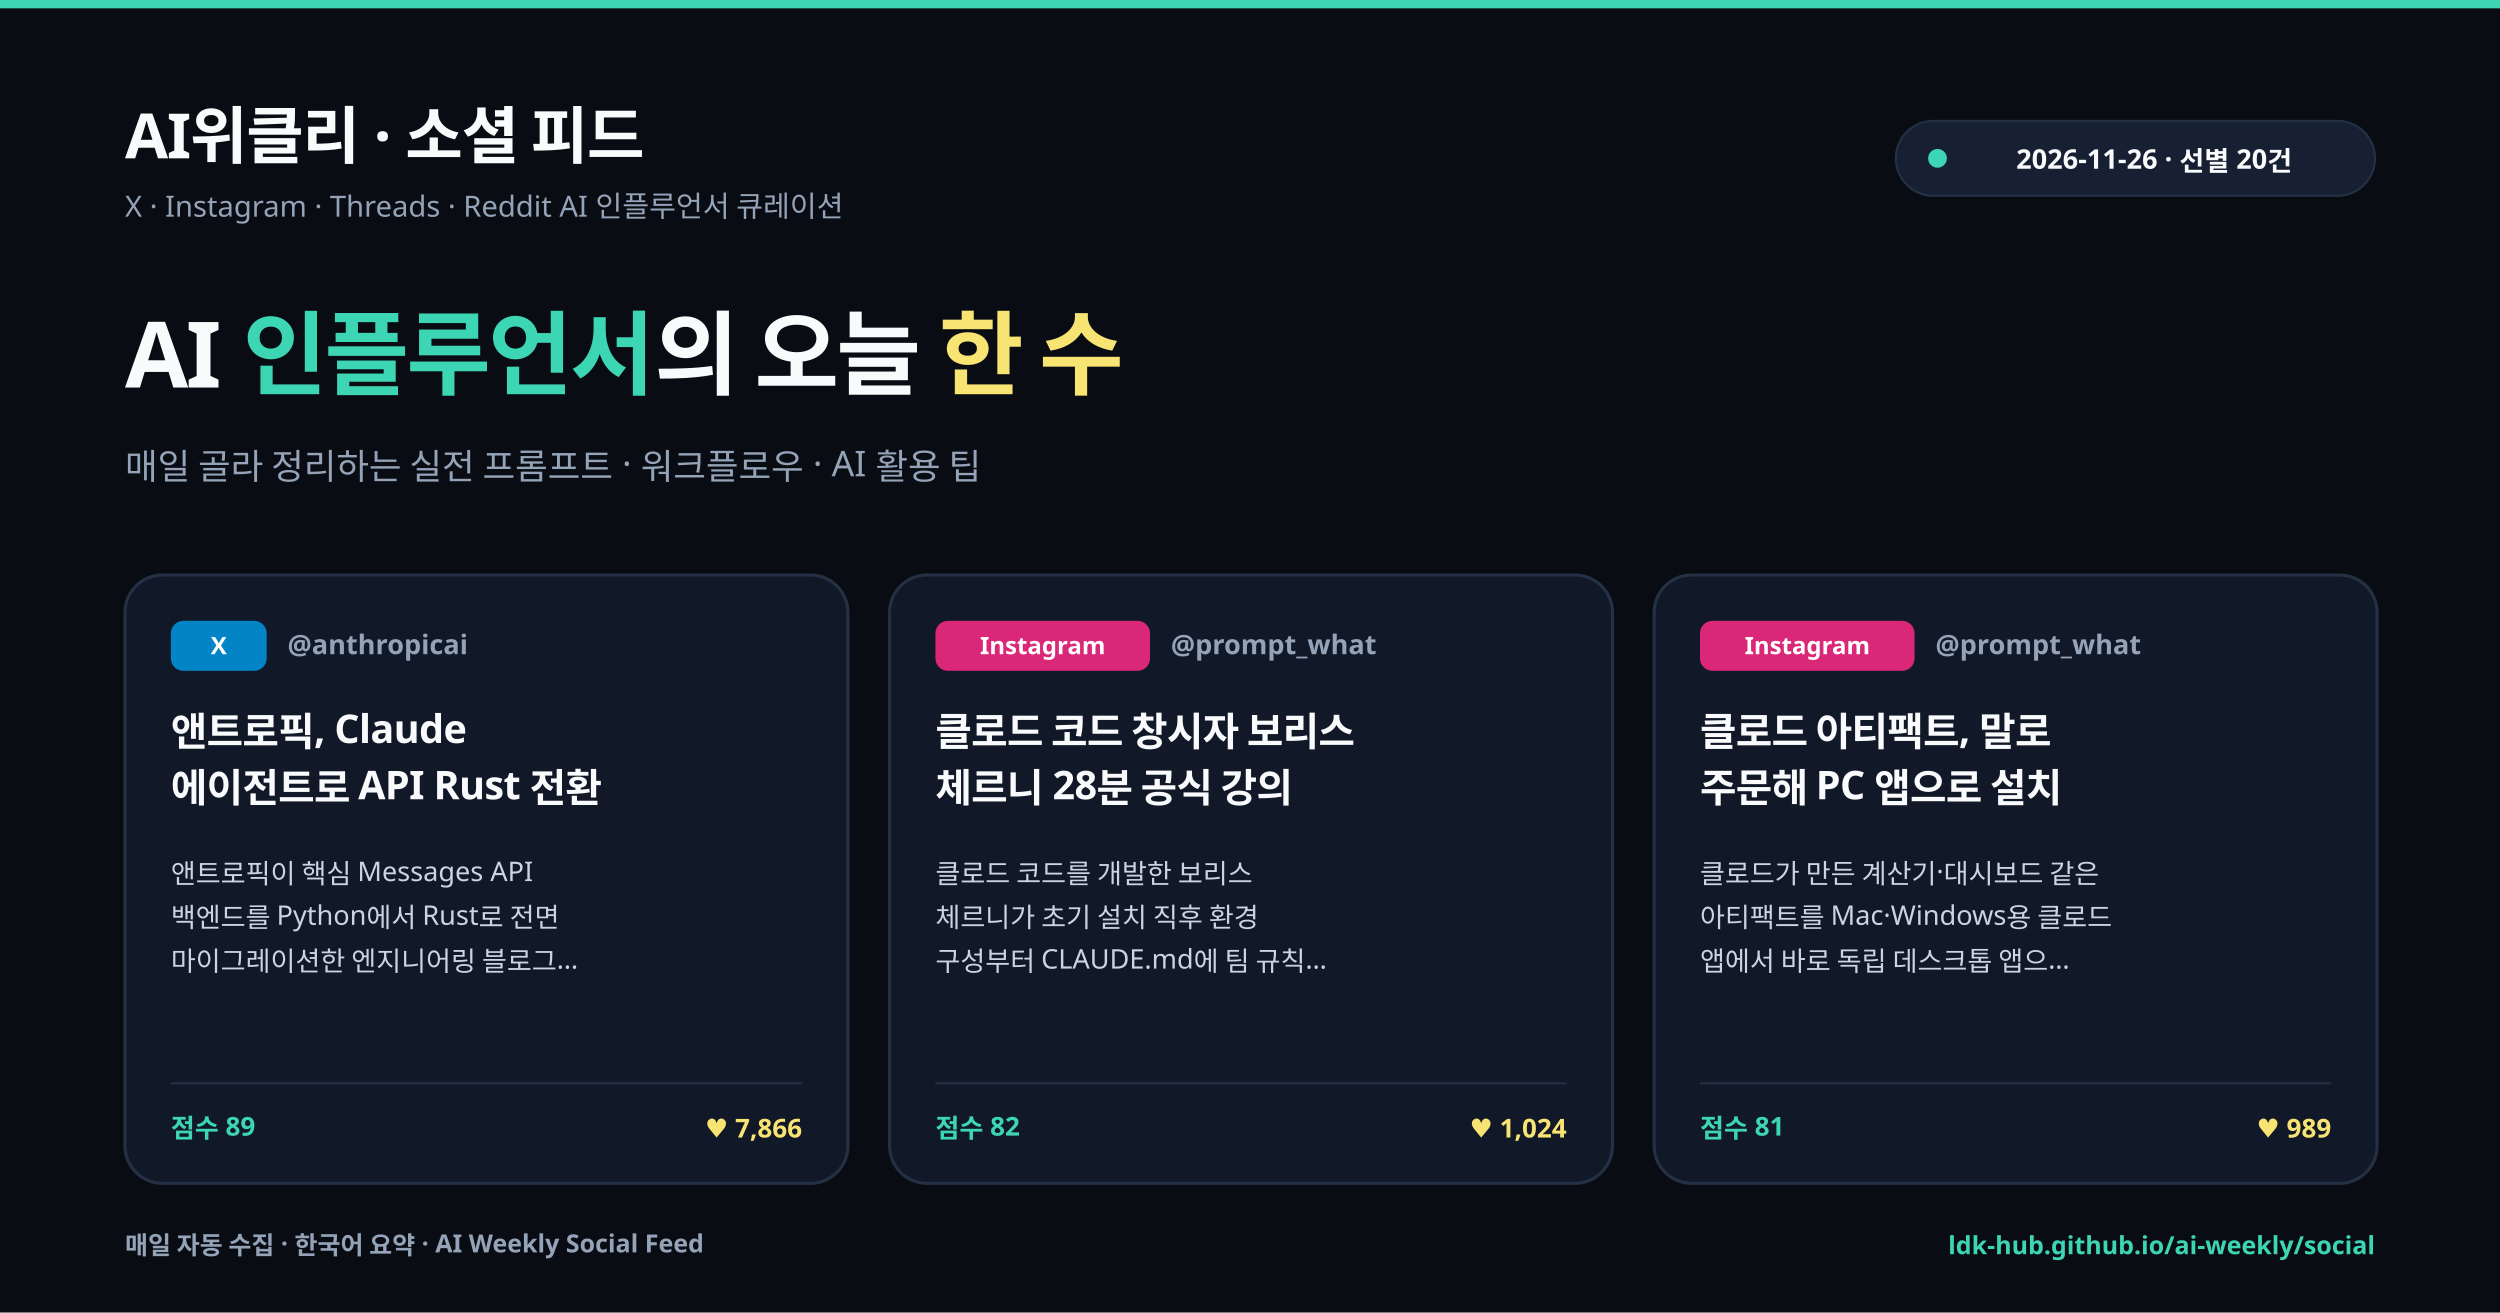
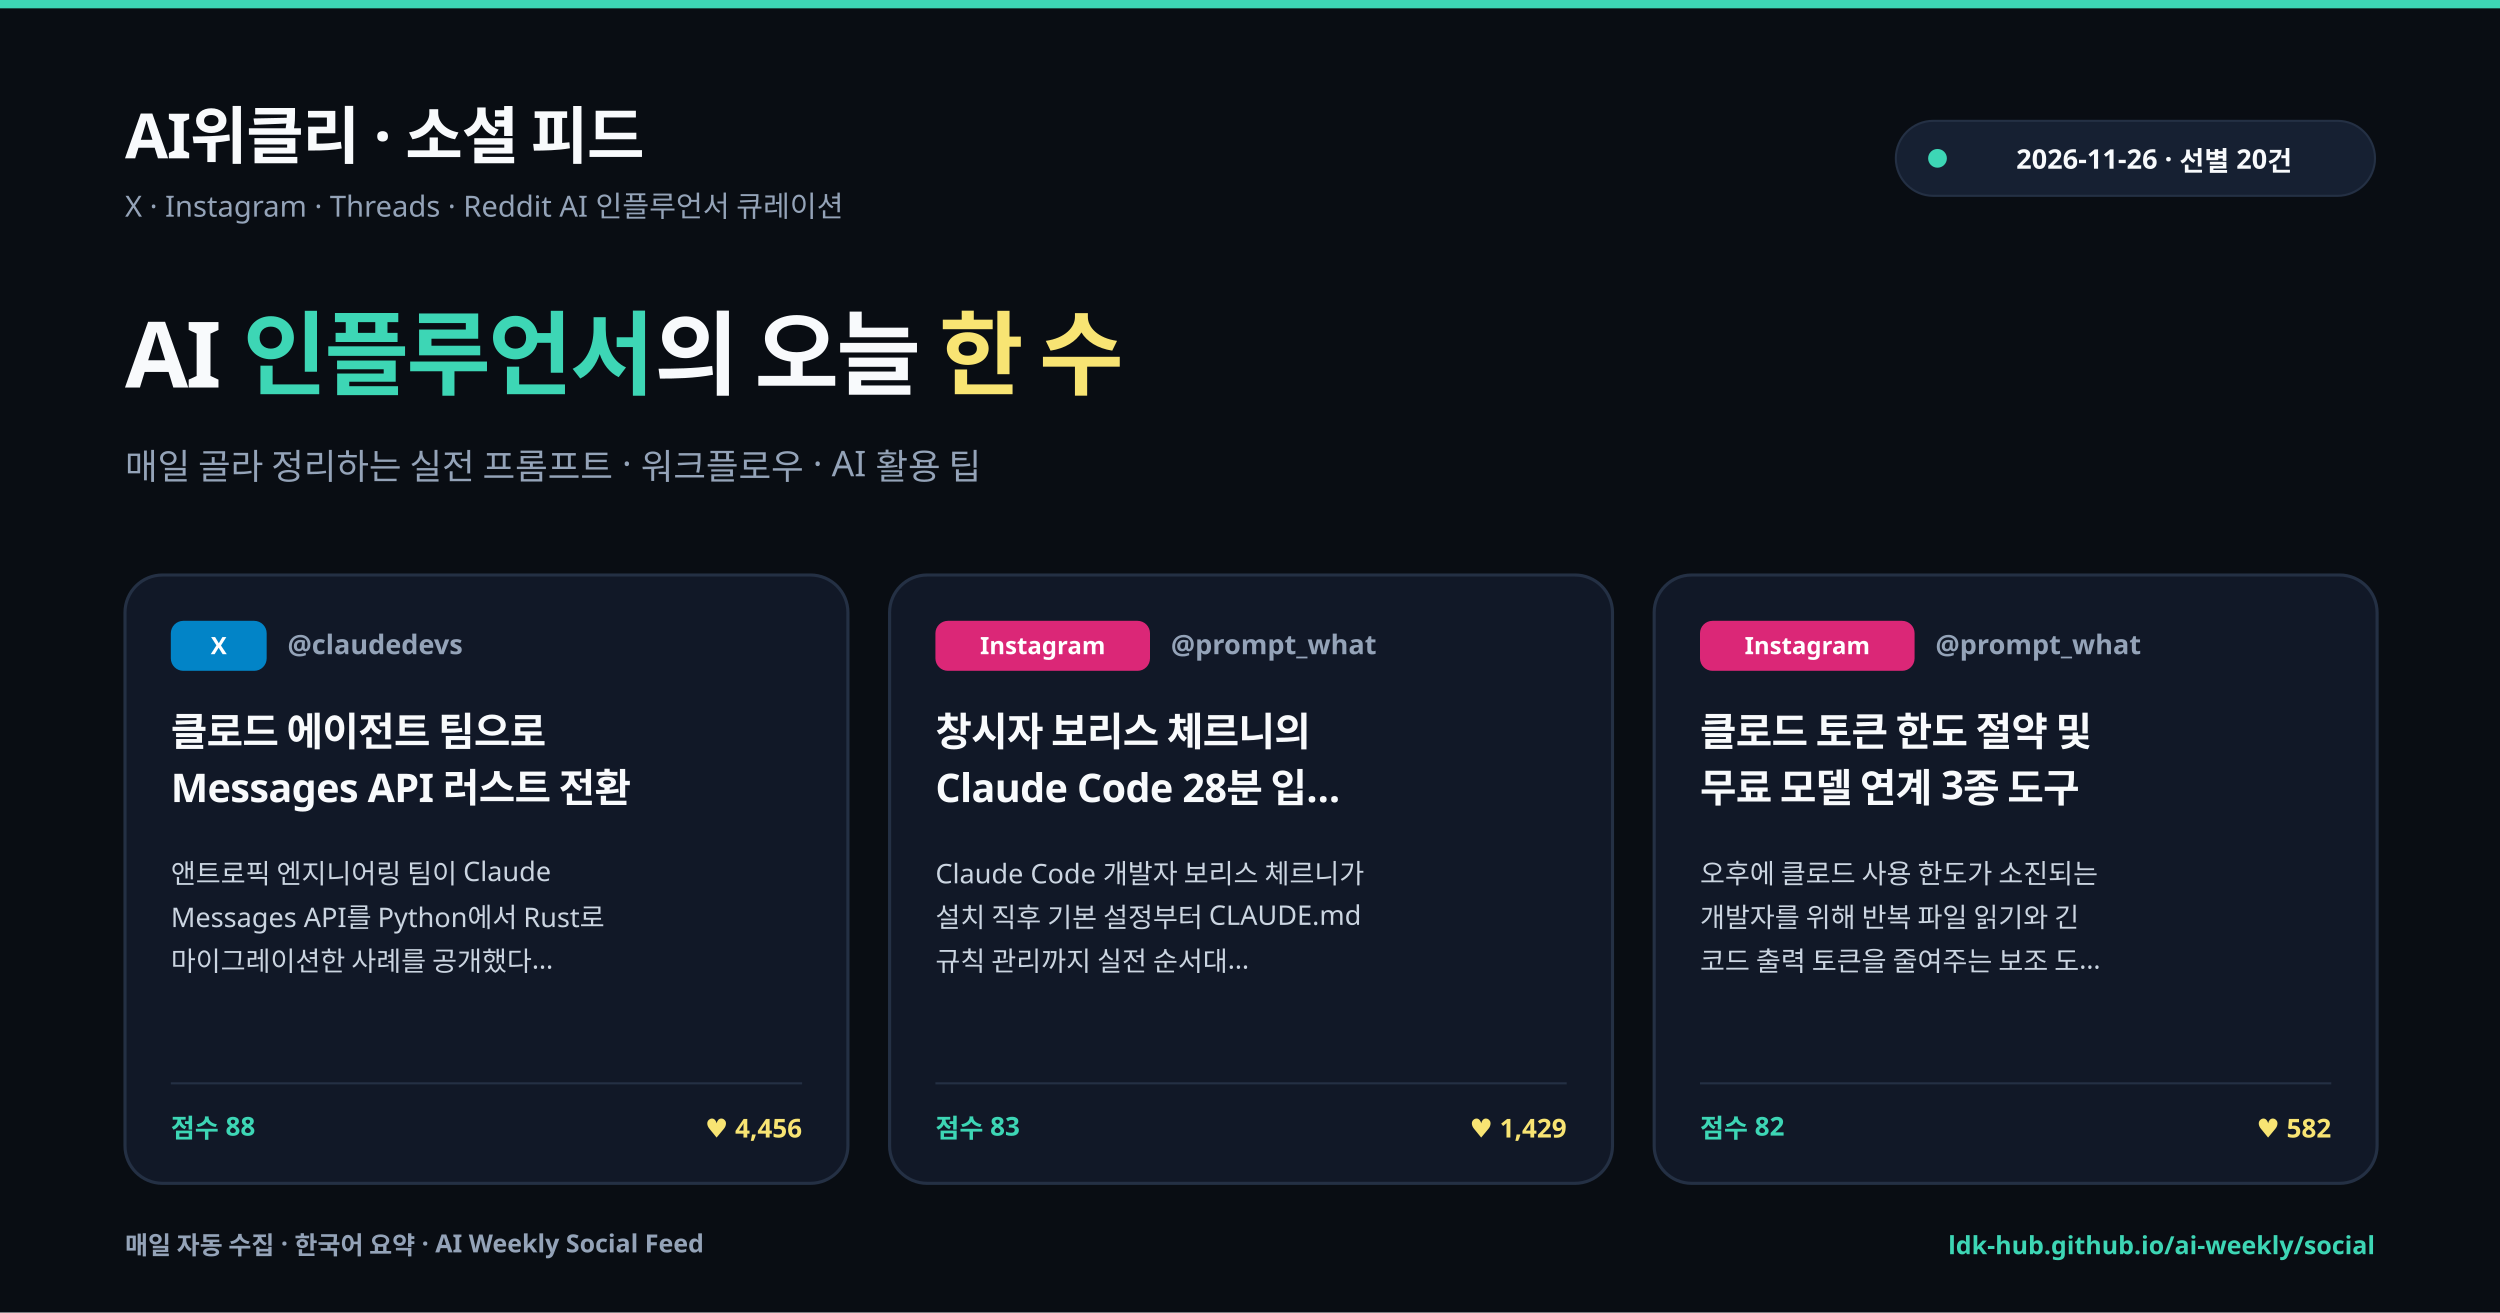
<svg xmlns="http://www.w3.org/2000/svg" viewBox="0 0 1200 630" width="1200" height="630" font-family="'Apple SD Gothic Neo', 'Pretendard', 'Noto Sans KR', 'Malgun Gothic', sans-serif">
  <defs>
    <clipPath id="socCardClip0">
      <rect x="0" y="0" width="347" height="292" rx="18" />
    </clipPath>
    <clipPath id="socCardClip1">
      <rect x="0" y="0" width="347" height="292" rx="18" />
    </clipPath>
    <clipPath id="socCardClip2">
      <rect x="0" y="0" width="347" height="292" rx="18" />
    </clipPath>
  </defs>
  <rect width="1200" height="630" fill="#090d13" />
  <rect x="0" y="0" width="1200" height="4" fill="#3dd6b5" />
  <text x="60" y="76" font-size="30" font-weight="700" fill="#f8fafc" letter-spacing="-0.6">AI위클리 · 소셜 피드</text>
  <text x="60" y="104" font-size="14" font-weight="500" fill="#94a3b8">X · Instagram · Threads · Reddit AI 인플루언서 큐레이션</text>
  <g transform="translate(910, 58)">
    <rect x="0" y="0" width="230" height="36" rx="18" fill="#162032" stroke="#243044" stroke-width="1" />
    <circle cx="20" cy="18" r="4.5" fill="#3dd6b5" />
    <text x="124" y="23" font-size="13" font-weight="600" fill="#f8fafc" text-anchor="middle">2026-11-26 · 선별 20건</text>
  </g>
  <text x="60" y="186" font-size="44" font-weight="700" fill="#f8fafc" letter-spacing="-1.2">AI <tspan fill="#3dd6b5">인플루언서</tspan>의 오늘 <tspan fill="#f8e473">한 수</tspan>
  </text>
  <text x="60" y="230" font-size="17" font-weight="500" fill="#94a3b8">매일 골라 정리하는 실전 프롬프트 · 워크플로우 · AI 활용 팁</text>
  <g transform="translate(60, 276)">
    <rect x="0" y="0" width="347" height="292" rx="18" fill="#111827" stroke="#243044" stroke-width="1.5" />
    <g clip-path="url(#socCardClip0)">
      <rect x="22" y="22" width="46" height="24" rx="6" fill="#0284c7" />
      <text x="45" y="38" font-size="11.5" font-weight="700" fill="#ffffff" text-anchor="middle">X</text>
-       <text x="78" y="38" font-size="13" font-weight="600" fill="#94a3b8">@anthropicai</text>
-       <text x="22" y="82" font-size="19" font-weight="700" fill="#f8fafc" letter-spacing="-0.3">앤트로픽, Claude</text>
-       <text x="22" y="109" font-size="19" font-weight="700" fill="#f8fafc" letter-spacing="-0.3">에이전트로 API Rust 전환</text>
-       <text x="22" y="148" font-size="13" font-weight="500" fill="#cbd5e1">앤트로픽이 핵심 Messages API</text>
-       <text x="22" y="169" font-size="13" font-weight="500" fill="#cbd5e1">백엔드를 Python에서 Rust로 전면</text>
-       <text x="22" y="190" font-size="13" font-weight="500" fill="#cbd5e1">마이그레이션한 엔지니어링 블로그…</text>
+       <text x="78" y="38" font-size="13" font-weight="600" fill="#94a3b8">@claudedevs</text>
+       <text x="22" y="82" font-size="19" font-weight="700" fill="#f8fafc" letter-spacing="-0.3">클로드 에이전트 팀으로</text>
+       <text x="22" y="109" font-size="19" font-weight="700" fill="#f8fafc" letter-spacing="-0.3">Messages API 러스트 전환</text>
+       <text x="22" y="148" font-size="13" font-weight="500" fill="#cbd5e1">앤트로픽 엔지니어링 팀이 Claude</text>
+       <text x="22" y="169" font-size="13" font-weight="500" fill="#cbd5e1">Messages API를 Python에서 Rust로</text>
+       <text x="22" y="190" font-size="13" font-weight="500" fill="#cbd5e1">마이그레이션한 사례를 공개했다…</text>
      <line x1="22" y1="244" x2="325" y2="244" stroke="#243044" stroke-width="1" />
-       <text x="22" y="270" font-size="12.5" font-weight="700" fill="#3dd6b5">점수 89</text>
-       <text x="325" y="270" font-size="12.5" font-weight="600" fill="#f8e473" text-anchor="end">♥ 7,866</text>
+       <text x="22" y="270" font-size="12.5" font-weight="700" fill="#3dd6b5">점수 88</text>
+       <text x="325" y="270" font-size="12.5" font-weight="600" fill="#f8e473" text-anchor="end">♥ 4,456</text>
    </g>
  </g>
  <g transform="translate(427, 276)">
    <rect x="0" y="0" width="347" height="292" rx="18" fill="#111827" stroke="#243044" stroke-width="1.5" />
    <g clip-path="url(#socCardClip1)">
      <rect x="22" y="22" width="103" height="24" rx="6" fill="#db2777" />
      <text x="73.5" y="38" font-size="11.5" font-weight="700" fill="#ffffff" text-anchor="middle">Instagram</text>
      <text x="135" y="38" font-size="13" font-weight="600" fill="#94a3b8">@prompt_what</text>
-       <text x="22" y="82" font-size="19" font-weight="700" fill="#f8fafc" letter-spacing="-0.3">클로드 코드 창시자 보리스</text>
-       <text x="22" y="109" font-size="19" font-weight="700" fill="#f8fafc" letter-spacing="-0.3">체르니 28분 공식 강의</text>
-       <text x="22" y="148" font-size="13" font-weight="500" fill="#cbd5e1">클로드 코드를 개발한 보리스</text>
-       <text x="22" y="169" font-size="13" font-weight="500" fill="#cbd5e1">체르니가 초기 설치 직후 환경</text>
-       <text x="22" y="190" font-size="13" font-weight="500" fill="#cbd5e1">구성부터 CLAUDE.md에 팀 규칙…</text>
+       <text x="22" y="82" font-size="19" font-weight="700" fill="#f8fafc" letter-spacing="-0.3">창시자 보리스 체르니의</text>
+       <text x="22" y="109" font-size="19" font-weight="700" fill="#f8fafc" letter-spacing="-0.3">Claude Code 28분 입…</text>
+       <text x="22" y="148" font-size="13" font-weight="500" fill="#cbd5e1">Claude Code 개발자 보리스 체르니가</text>
+       <text x="22" y="169" font-size="13" font-weight="500" fill="#cbd5e1">설치 직후 기본 설정부터 CLAUDE.md</text>
+       <text x="22" y="190" font-size="13" font-weight="500" fill="#cbd5e1">규칙 관리까지 실전 순서대…</text>
      <line x1="22" y1="244" x2="325" y2="244" stroke="#243044" stroke-width="1" />
-       <text x="22" y="270" font-size="12.5" font-weight="700" fill="#3dd6b5">점수 82</text>
-       <text x="325" y="270" font-size="12.5" font-weight="600" fill="#f8e473" text-anchor="end">♥ 1,024</text>
+       <text x="22" y="270" font-size="12.5" font-weight="700" fill="#3dd6b5">점수 83</text>
+       <text x="325" y="270" font-size="12.5" font-weight="600" fill="#f8e473" text-anchor="end">♥ 1,429</text>
    </g>
  </g>
  <g transform="translate(794, 276)">
    <rect x="0" y="0" width="347" height="292" rx="18" fill="#111827" stroke="#243044" stroke-width="1.5" />
    <g clip-path="url(#socCardClip2)">
      <rect x="22" y="22" width="103" height="24" rx="6" fill="#db2777" />
      <text x="73.5" y="38" font-size="11.5" font-weight="700" fill="#ffffff" text-anchor="middle">Instagram</text>
      <text x="135" y="38" font-size="13" font-weight="600" fill="#94a3b8">@prompt_what</text>
-       <text x="22" y="82" font-size="19" font-weight="700" fill="#f8fafc" letter-spacing="-0.3">클로드 아티팩트, 말로</text>
-       <text x="22" y="109" font-size="19" font-weight="700" fill="#f8fafc" letter-spacing="-0.3">주문해 PC 앱으로 설치</text>
-       <text x="22" y="148" font-size="13" font-weight="500" fill="#cbd5e1">클로드가 만든 계산기·대시보드 같은</text>
-       <text x="22" y="169" font-size="13" font-weight="500" fill="#cbd5e1">아티팩트를 Mac·Windows용 클로드</text>
-       <text x="22" y="190" font-size="13" font-weight="500" fill="#cbd5e1">앱에서 바로 독립 데스크톱 앱으…</text>
+       <text x="22" y="82" font-size="19" font-weight="700" fill="#f8fafc" letter-spacing="-0.3">클로드 토큰 한도 절약 및</text>
+       <text x="22" y="109" font-size="19" font-weight="700" fill="#f8fafc" letter-spacing="-0.3">무료 모델 연계 3종 도구</text>
+       <text x="22" y="148" font-size="13" font-weight="500" fill="#cbd5e1">오후에 클로드 사용 한도가 소진되는</text>
+       <text x="22" y="169" font-size="13" font-weight="500" fill="#cbd5e1">개발자를 위해 반복 파일 읽기와 긴</text>
+       <text x="22" y="190" font-size="13" font-weight="500" fill="#cbd5e1">코드 출력 토큰을 줄여주는 보조 도…</text>
      <line x1="22" y1="244" x2="325" y2="244" stroke="#243044" stroke-width="1" />
-       <text x="22" y="270" font-size="12.5" font-weight="700" fill="#3dd6b5">점수 81</text>
-       <text x="325" y="270" font-size="12.5" font-weight="600" fill="#f8e473" text-anchor="end">♥ 989</text>
+       <text x="22" y="270" font-size="12.5" font-weight="700" fill="#3dd6b5">점수 82</text>
+       <text x="325" y="270" font-size="12.5" font-weight="600" fill="#f8e473" text-anchor="end">♥ 582</text>
    </g>
  </g>
  <text x="60" y="602" font-size="12" font-weight="600" fill="#94a3b8">매일 자동 수집 · 한국어 요약 · AI Weekly Social Feed</text>
  <text x="1140" y="602" font-size="12" font-weight="600" fill="#3dd6b5" text-anchor="end">ldk-hub.github.io/ai-weekly/social</text>
</svg>
